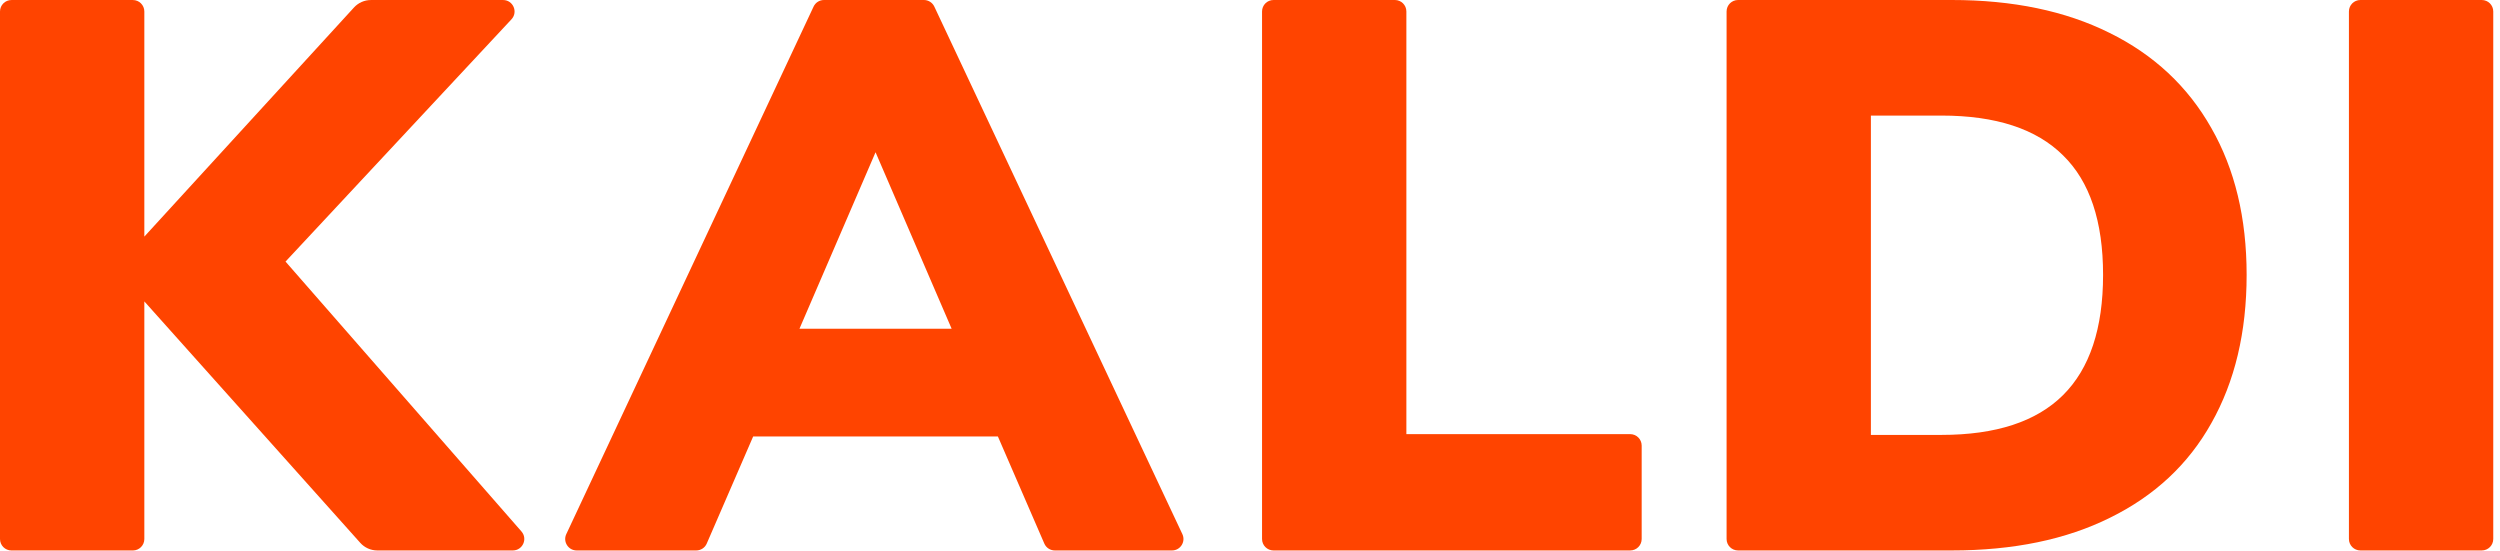
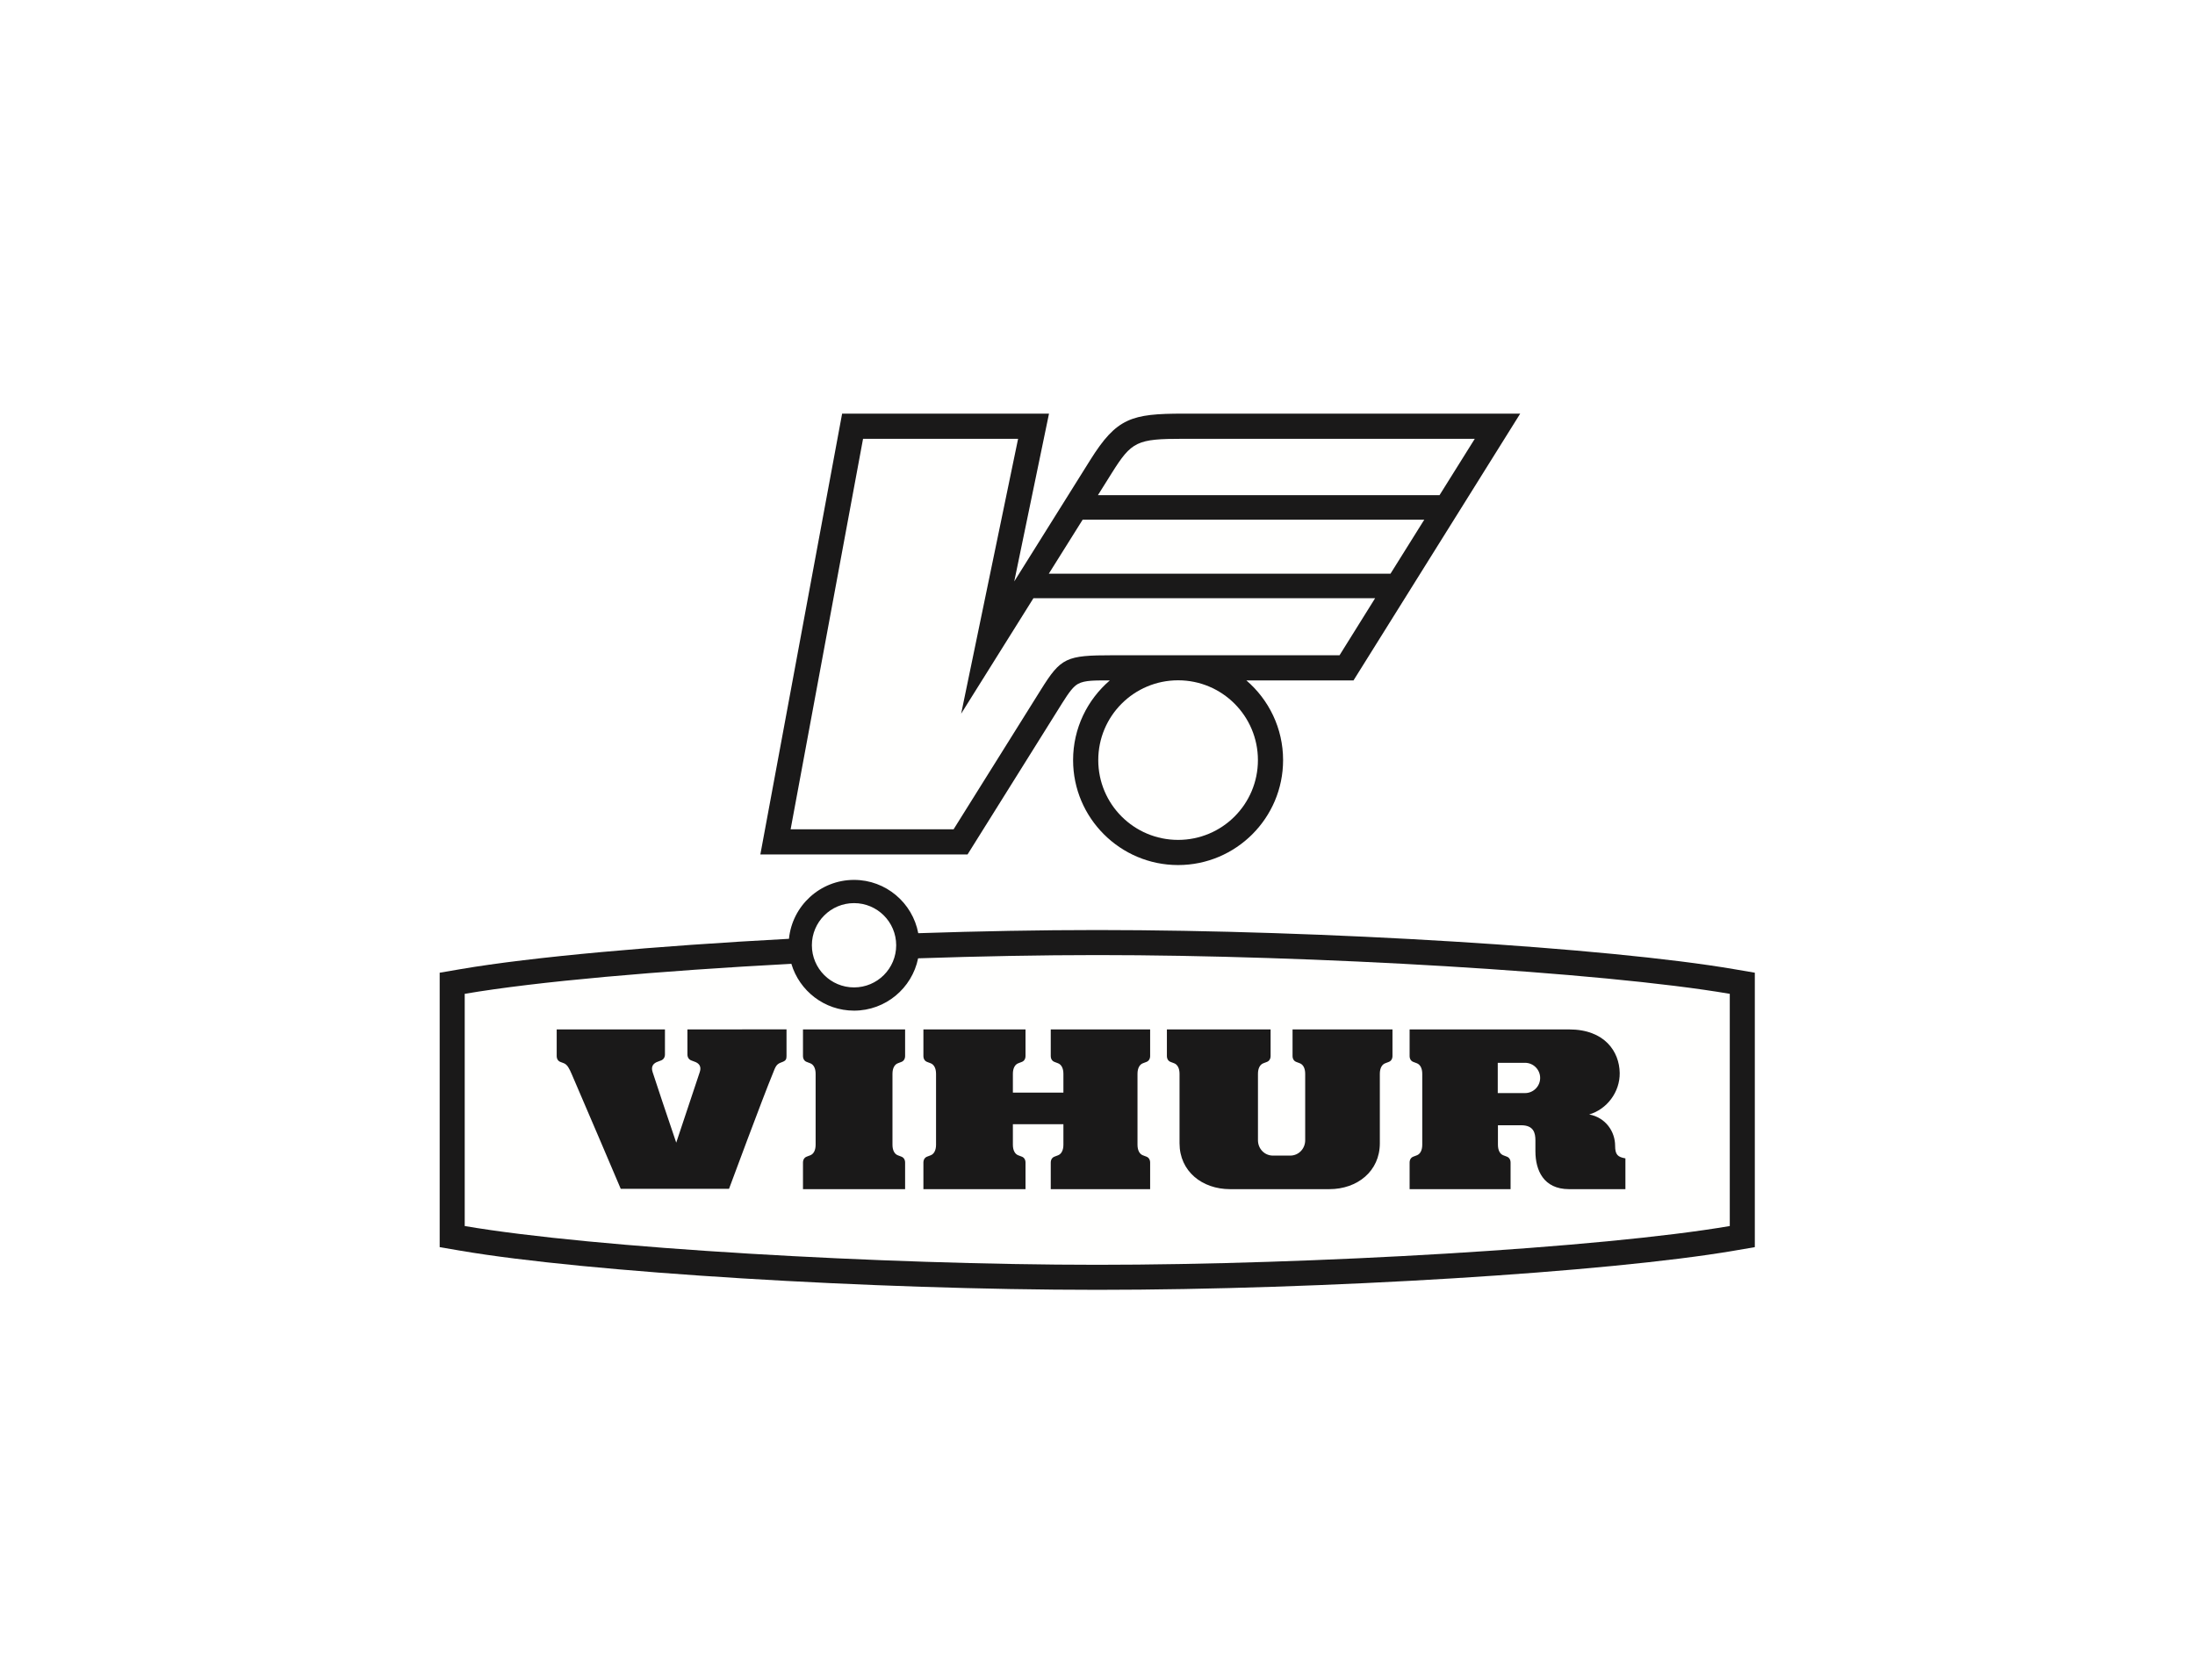
- <svg xmlns="http://www.w3.org/2000/svg" xmlns:xlink="http://www.w3.org/1999/xlink" viewBox="0 0 109 24">
-   <g transform="translate(-1470)">
-     <g style="mix-blend-mode:normal" transform="translate(1470)" fill="#f40">
-       <use xlink:href="#b" style="mix-blend-mode:normal" />
-       <use xlink:href="#c" style="mix-blend-mode:normal" />
-       <use xlink:href="#d" style="mix-blend-mode:normal" />
-       <use xlink:href="#e" style="mix-blend-mode:normal" />
-       <use xlink:href="#f" style="mix-blend-mode:normal" />
-     </g>
+ <svg xmlns="http://www.w3.org/2000/svg" width="482" height="369">
+   <g fill="none" fill-rule="evenodd">
+     <path d="M380.77 212.879c-27.68-4.737-90.404-8.593-139.824-8.593-12.511 0-25.874.249-39.305.695-1.25-6.654-7.093-11.708-14.103-11.708-7.44 0-13.573 5.685-14.288 12.939-29.436 1.577-56.424 3.978-72.13 6.667l-4.572.782v60.28l4.573.782c27.684 4.738 90.41 8.594 139.825 8.594 49.412 0 112.138-3.856 139.825-8.594l4.57-.783v-60.28l-4.57-.781z" fill="#1A1919" />
+     <path d="M240.945 209.786c-12.273 0-25.699.254-39.337.713-1.332 6.549-7.135 11.492-14.07 11.492-6.503 0-12-4.347-13.763-10.285-28.939 1.54-55.93 3.889-71.727 6.593v51.004c28.175 4.822 91.953 8.514 138.897 8.514 46.943 0 110.721-3.692 138.897-8.514v-51.004c-28.176-4.823-91.954-8.513-138.897-8.513m-53.408 7.103a9.253 9.253 0 0 0 9.257-9.256 9.254 9.254 0 0 0-9.257-9.258 9.255 9.255 0 0 0-9.257 9.258 9.254 9.254 0 0 0 9.257 9.256" fill="#FFFFFE" />
+     <path d="M334.875 240.101h-5.982v-6.652h5.982a3.325 3.325 0 1 1 0 6.652zm19.79 11.572c0-3.095-2.06-6.203-5.697-6.877 3.86-1.119 6.766-4.898 6.703-9.12-.07-4.692-3.301-9.56-11.114-9.56h-35.02v5.83c0 .657.312 1.13.829 1.315.212.076.349.135.755.287.713.268 1.192 1.063 1.192 2.324v15.575c0 1.263-.479 2.056-1.192 2.322-.406.152-.543.211-.755.287-.517.19-.829.658-.829 1.316v5.831h22.17v-5.83c0-.659-.311-1.127-.829-1.317-.213-.076-.349-.135-.755-.287-.713-.266-1.191-1.059-1.191-2.322v-4.28h5.103c2.74 0 3.127 1.688 3.127 3.327v2.384c0 4.125 1.747 8.325 7.395 8.325h12.367v-6.762c-1.692-.299-2.259-.813-2.259-2.768zm-70.833-19.728c0 .658.314 1.13.832 1.316.213.076.348.135.754.287.714.268 1.189 1.061 1.189 2.324v14.586c0 1.864-1.435 3.375-3.301 3.375h-3.767c-1.864 0-3.303-1.51-3.303-3.375v-14.586c0-1.263.479-2.056 1.193-2.324.406-.152.541-.21.754-.287.516-.187.829-.658.829-1.316v-5.83h-22.774v5.83c0 .658.313 1.13.83 1.316.213.076.348.135.754.287.713.268 1.192 1.061 1.192 2.324v15.25c0 6.15 4.944 10.081 11.096 10.081h21.788c6.154 0 11.1-3.932 11.1-10.082v-15.249c0-1.263.477-2.056 1.19-2.324.406-.152.541-.21.753-.287.518-.187.832-.658.832-1.316v-5.83h-21.941v5.83zm-132.879-.338c0 .658.32 1.107.829 1.316.329.135.397.16.716.27.967.328 1.588 1.02 1.171 2.265l-5.176 15.528c-1.78-5.162-4.62-13.766-5.195-15.528-.407-1.248.205-1.937 1.172-2.265.318-.11.386-.135.716-.27.507-.209.829-.658.829-1.316l.002-5.492h-23.772v5.83c0 .658.312 1.13.829 1.316.213.076.352.125.755.287.784.32 1.201 1.217 1.707 2.375 2.528 5.803 10.772 25.207 10.772 25.207h23.778s7.5-20.242 9.618-25.334c.485-1.166.648-1.98 1.707-2.375.236-.088.218-.084.468-.183.678-.272.832-.6.832-1.256v-5.877l-21.761.01.003 5.492zm25.374.338c0 .658.315 1.13.832 1.316.213.076.348.135.754.287.713.268 1.191 1.061 1.191 2.324v15.575c0 1.261-.478 2.056-1.191 2.322-.406.152-.541.211-.754.287-.517.188-.832.658-.832 1.316v5.831h22.426v-5.83c0-.659-.315-1.129-.833-1.317-.212-.076-.348-.135-.753-.287-.714-.266-1.189-1.06-1.189-2.322v-15.575c0-1.263.475-2.056 1.189-2.324.405-.152.541-.21.753-.287.518-.187.833-.658.833-1.316v-5.83h-22.426v5.83zm54.409 0c0 .658.316 1.13.833 1.316.213.076.348.135.754.287.714.268 1.19 1.061 1.19 2.324v4.125h-11.094v-4.125c0-1.263.478-2.056 1.19-2.324.407-.152.542-.21.755-.287.518-.187.829-.658.829-1.316v-5.83h-22.422v5.83c0 .658.312 1.13.829 1.316.213.076.348.135.754.287.712.268 1.192 1.061 1.192 2.324v15.575c0 1.261-.48 2.056-1.192 2.322-.406.152-.541.211-.754.287-.517.188-.829.658-.829 1.316v5.831h22.422v-5.83c0-.659-.311-1.129-.829-1.317-.213-.076-.348-.135-.755-.287-.712-.266-1.19-1.06-1.19-2.322v-4.512h11.094v4.512c0 1.261-.476 2.056-1.19 2.322-.406.152-.541.211-.754.287-.517.188-.833.658-.833 1.316v5.831h21.823v-5.83c0-.659-.314-1.129-.831-1.317-.213-.076-.349-.135-.755-.287-.712-.266-1.189-1.06-1.189-2.322v-15.575c0-1.263.477-2.056 1.189-2.324.406-.152.542-.21.755-.287.517-.187.831-.658.831-1.316v-5.83h-21.823v5.83zM258.7 190.013c-12.716 0-23.06-10.34-23.06-23.05 0-6.995 3.13-13.27 8.063-17.504-3.14.007-5.453-.076-6.974.758-.983.54-1.919 1.726-3.466 4.203-4.732 7.574-20.803 33.27-20.803 33.27h-45.495l17.956-96.833h45.43l-7.63 36.851s16.374-26.16 16.693-26.675c5.787-9.24 9.04-10.176 20.435-10.176h73.974l-36.607 58.601h-23.525c4.934 4.233 8.063 10.51 8.063 17.505 0 12.71-10.342 23.05-23.054 23.05" fill="#1A1919" />
+     <path d="M259.85 96.384c-10.21 0-11.34.541-15.738 7.561-.531.856-1.608 2.566-3.022 4.825h75.013l7.745-12.386H259.85zm-29.547 29.636h75.033l7.416-11.865h-75.015c-2.151 3.431-4.675 7.46-7.434 11.865zm-19.242 30.741l12.502-60.377h-34.045l-15.905 85.778h35.785s14.446-23.096 19.178-30.67c4.4-7.046 5.53-7.56 15.74-7.56h49.834l7.81-12.527h-75.032c-5.18 8.283-10.797 17.273-15.867 25.356zm47.64-7.33c-9.687 0-17.533 7.843-17.533 17.532 0 9.686 7.846 17.523 17.533 17.523 9.678 0 17.526-7.837 17.526-17.523 0-9.689-7.848-17.532-17.526-17.532z" fill="#FFFFFE" />
  </g>
-   <defs>
-     <path id="b" d="M22.735 23.171c.283.323.053.829-.376.829h-5.907c-.285 0-.556-.121-.745-.333l-9.414-10.526v10.36c0 .276-.224.5-.5.5h-5.293c-.276 0-.5-.224-.5-.5v-23c0-.276.224-.5.5-.5h5.293c.276 0 .5.224.5.5v9.815l9.141-9.99c.19-.207.457-.325.738-.325h5.762c.437 0 .664.521.366.841l-9.851 10.563 10.287 11.767z" />
-     <path id="c" d="M45.991 24c-.199 0-.38-.118-.459-.301l-2.024-4.669h-10.67l-2.024 4.669c-.079.183-.259.301-.459.301h-5.212c-.366 0-.608-.381-.453-.712l10.782-23c.082-.176.259-.288.453-.288h4.358c.194 0 .37.112.453.287l10.815 23c.156.332-.086.713-.452.713h-5.108zm-11.135-9.668h6.635l-3.317-7.694-3.317 7.694z" />
-     <path id="d" d="M55.525 24c-.276 0-.5-.224-.5-.5v-23c0-.276.224-.5.5-.5h5.293c.276 0 .5.224.5.5v18.428h9.759c.276 0 .5.224.5.5v4.072c0 .276-.224.5-.5.5h-15.552z" />
-     <path id="e" d="M75.279.5c0-.276.224-.5.5-.5h9.315c2.667 0 4.959.477 6.874 1.43 1.938.953 3.42 2.338 4.446 4.153 1.026 1.793 1.539 3.926 1.539 6.4 0 2.496-.513 4.652-1.539 6.468-1.003 1.793-2.474 3.166-4.412 4.119-1.915.953-4.218 1.43-6.908 1.43h-9.315c-.276 0-.5-.224-.5-.5v-23zm9.37 18.462c2.371 0 4.138-.579 5.301-1.736 1.163-1.157 1.744-2.905 1.744-5.242 0-2.338-.581-4.074-1.744-5.209-1.163-1.157-2.93-1.736-5.301-1.736h-3.078v13.923h3.078z" />
-     <path id="f" d="M102.913 24c-.276 0-.5-.224-.5-.5v-23c0-.276.224-.5.5-.5h5.293c.276 0 .5.224.5.5v23c0 .276-.224.5-.5.5h-5.293z" />
-   </defs>
</svg>
